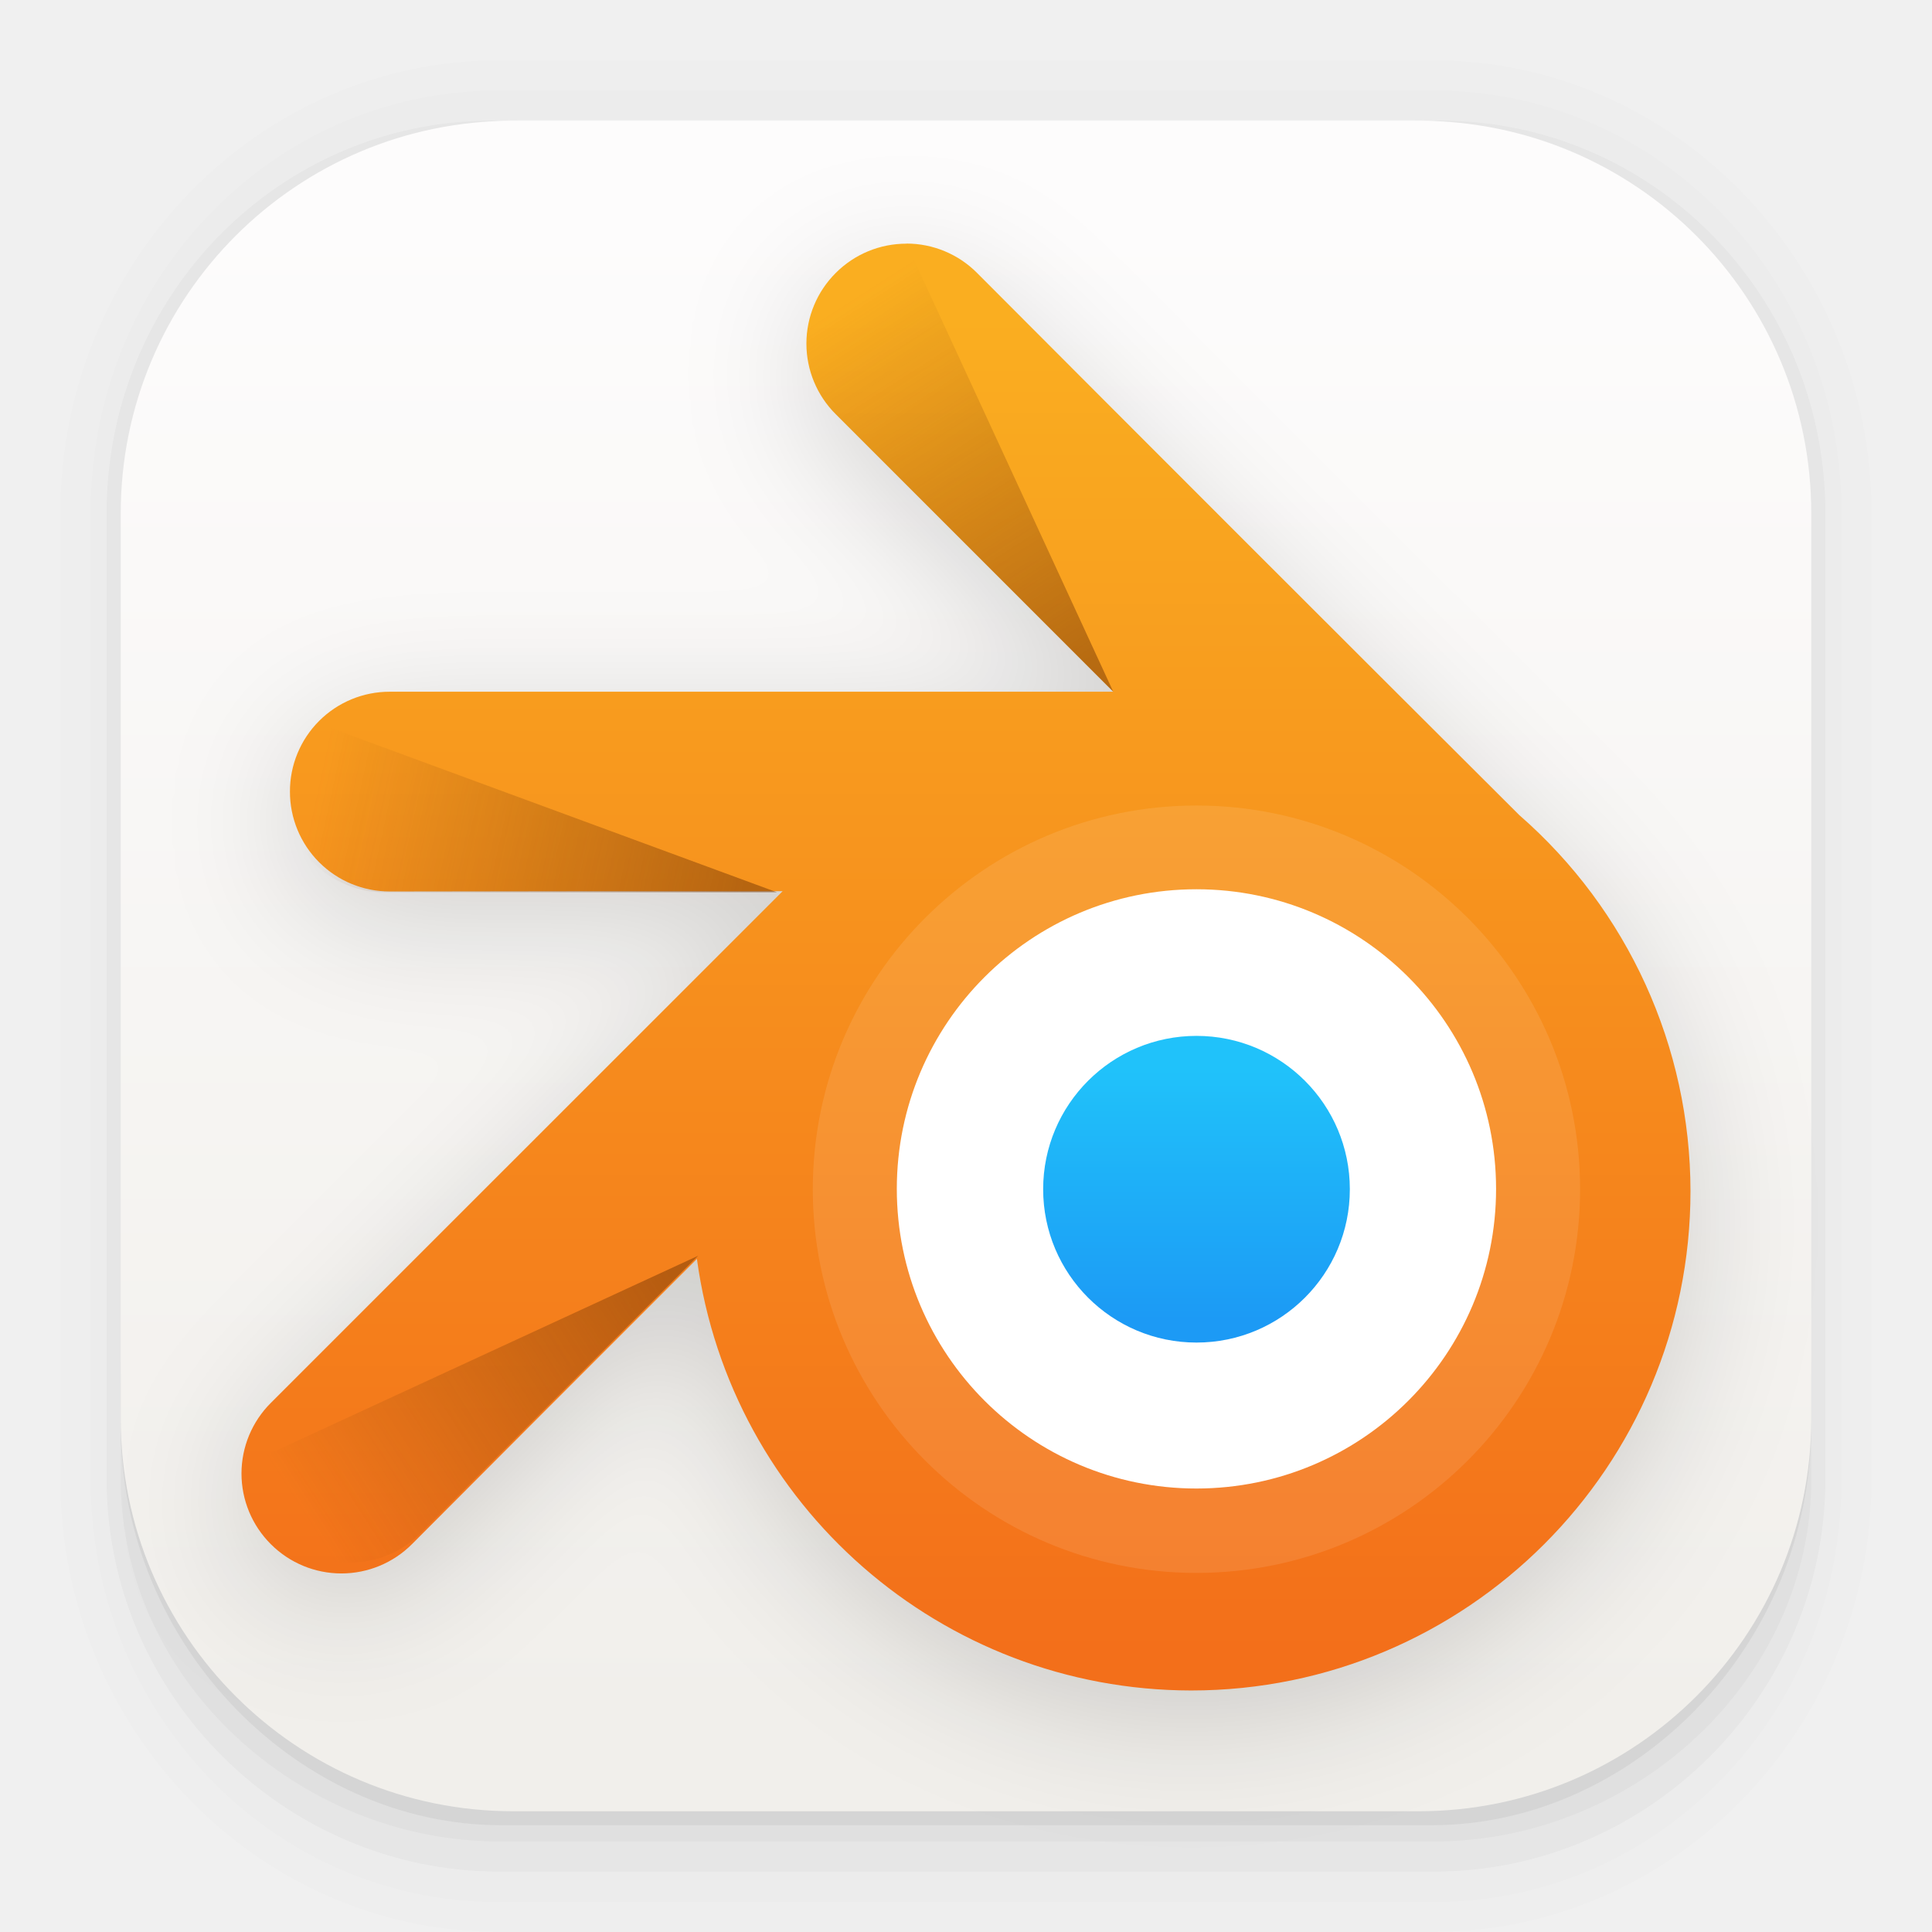
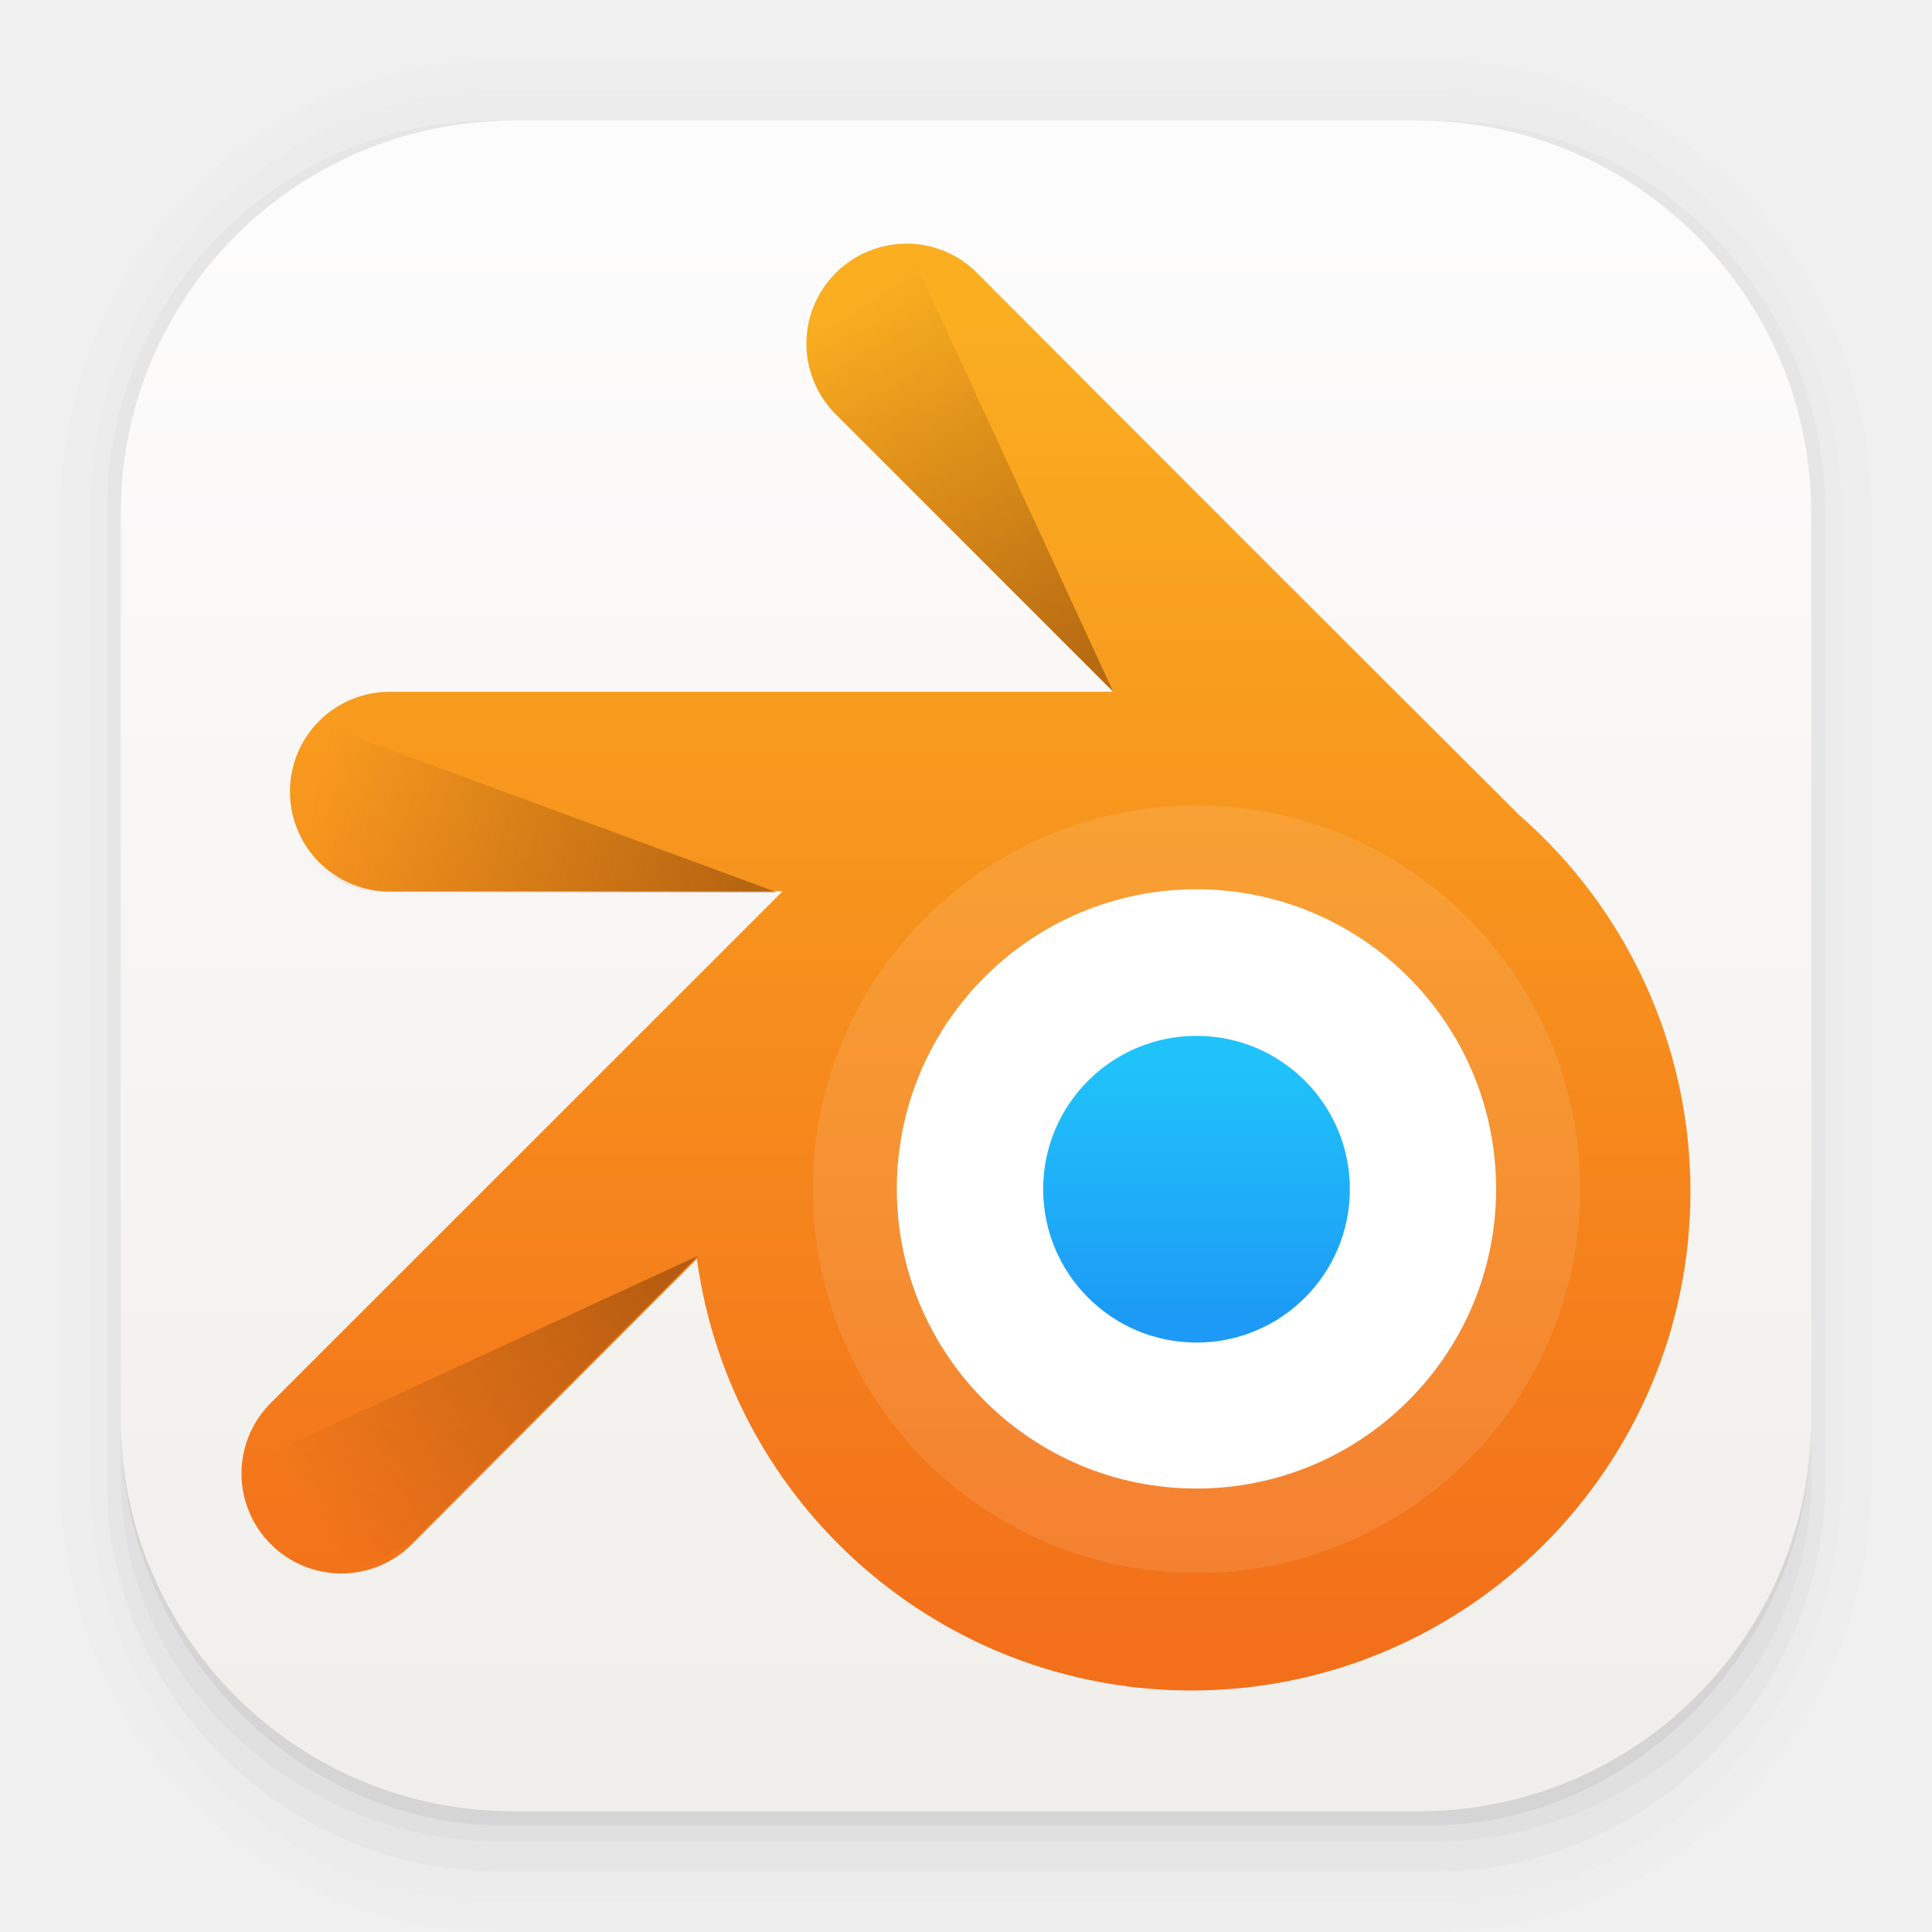
<svg xmlns="http://www.w3.org/2000/svg" xmlns:xlink="http://www.w3.org/1999/xlink" width="64" height="64" version="1.1">
  <defs>
-     <linearGradient id="c-3" x1="196" x2="156.08" y1="124.13" y2="62" gradientTransform="matrix(.21206 0 0 .21206 -4.9847 -6.1965)" gradientUnits="userSpaceOnUse" xlink:href="#b-6" />
+     <linearGradient id="c-3" x1="196" x2="156.08" y1="124.13" y2="62" gradientTransform="matrix(.19574 0 0 .19574 -2.1419 -2.3347)" gradientUnits="userSpaceOnUse" xlink:href="#b-6" />
    <linearGradient id="b-6">
      <stop stop-color="#763704" offset="0" />
      <stop stop-color="#763704" stop-opacity="0" offset="1" />
    </linearGradient>
-     <linearGradient id="d-3" x1="196" x2="156.08" y1="124.13" y2="62" gradientTransform="matrix(.14996 -.14995 .14995 .14996 -23.989 38.844)" gradientUnits="userSpaceOnUse" xlink:href="#b-6" />
-     <linearGradient id="e-5" x1="196" x2="156.08" y1="124.13" y2="62" gradientTransform="matrix(0 -.21206 .21206 0 -4.9637 83.674)" gradientUnits="userSpaceOnUse" xlink:href="#b-6" />
-     <linearGradient id="linearGradient924" x1="10.686" x2="10.686" y1="295.09" y2="281.37" gradientTransform="matrix(3.4896,0,0,3.4896,1.7084,-974.13)" gradientUnits="userSpaceOnUse">
+     <linearGradient id="d-3" x1="196" x2="156.08" y1="124.13" y2="62" gradientTransform="matrix(.13842 -.13841 .13841 .13842 -19.684 39.24)" gradientUnits="userSpaceOnUse" xlink:href="#b-6" />
+     <linearGradient id="e-5" x1="196" x2="156.08" y1="124.13" y2="62" gradientTransform="matrix(0 -.19574 .19574 0 -2.1225 80.621)" gradientUnits="userSpaceOnUse" xlink:href="#b-6" />
+     <linearGradient id="linearGradient924" x1="10.686" x2="10.686" y1="295.09" y2="281.37" gradientTransform="matrix(3.2211 0 0 3.2211 4.0363 -895.8)" gradientUnits="userSpaceOnUse">
      <stop stop-color="#f36f1a" offset="0" />
      <stop stop-color="#faae20" offset="1" />
    </linearGradient>
-     <linearGradient id="linearGradient932" x1="10.929" x2="10.929" y1="291.68" y2="289.11" gradientTransform="matrix(3.4896,0,0,3.4896,1.7084,-974.13)" gradientUnits="userSpaceOnUse">
+     <linearGradient id="linearGradient932" x1="10.929" x2="10.929" y1="291.68" y2="289.11" gradientTransform="matrix(3.2211 0 0 3.2211 4.0363 -895.8)" gradientUnits="userSpaceOnUse">
      <stop stop-color="#1c9af5" offset="0" />
      <stop stop-color="#20c2fa" offset="1" />
    </linearGradient>
    <linearGradient id="linearGradient862-3" x1="7.937" x2="7.937" y1="15.081" y2="1.852" gradientTransform="matrix(3.7795 0 0 3.7795 .00014314 .031541)" gradientUnits="userSpaceOnUse">
      <stop stop-color="#f1efeb" offset="0" />
      <stop stop-color="#fdfcfc" offset="1" />
    </linearGradient>
-     <filter id="filter913" x="-.108" y="-.108" width="1.216" height="1.216" color-interpolation-filters="sRGB">
-       <feGaussianBlur stdDeviation="2.338" />
-     </filter>
  </defs>
  <g transform="scale(3.7796)" shape-rendering="auto">
    <path d="m4.369 0.529c-2.114 0-3.84 1.784-3.84 3.968v8.467c0 2.185 1.726 3.968 3.84 3.968h8.194c2.114 0 3.84-1.784 3.84-3.968v-8.467c0-2.185-1.726-3.968-3.84-3.968zm0.257 0.521h7.681c1.844 0 3.329 1.534 3.329 3.44v7.937c0 1.906-1.485 3.44-3.329 3.44h-7.681c-1.844 0-3.329-1.534-3.329-3.44v-7.937c0-1.906 1.485-3.44 3.329-3.44z" color="#000000" color-rendering="auto" dominant-baseline="auto" image-rendering="auto" opacity=".01" solid-color="#000000" stop-color="#000000" style="font-feature-settings:normal;font-variant-alternates:normal;font-variant-caps:normal;font-variant-east-asian:normal;font-variant-ligatures:normal;font-variant-numeric:normal;font-variant-position:normal;font-variation-settings:normal;inline-size:0;isolation:auto;mix-blend-mode:normal;shape-margin:0;shape-padding:0;text-decoration-color:#000000;text-decoration-line:none;text-decoration-style:solid;text-indent:0;text-orientation:mixed;text-transform:none;white-space:normal" />
    <path d="m4.359 0.794c-1.967 0-3.564 1.653-3.564 3.688v8.5c0 2.035 1.597 3.688 3.564 3.688h8.216c1.967 0 3.564-1.653 3.564-3.688v-8.5c0-2.035-1.598-3.688-3.564-3.688zm0.272 0.256h7.672c1.842 0 3.325 1.534 3.325 3.44v7.937c0 1.906-1.483 3.44-3.325 3.44h-7.672c-1.842 0-3.325-1.534-3.325-3.44v-7.937c0-1.906 1.483-3.44 3.325-3.44z" color="#000000" color-rendering="auto" dominant-baseline="auto" image-rendering="auto" opacity=".01" solid-color="#000000" stop-color="#000000" style="font-feature-settings:normal;font-variant-alternates:normal;font-variant-caps:normal;font-variant-east-asian:normal;font-variant-ligatures:normal;font-variant-numeric:normal;font-variant-position:normal;font-variation-settings:normal;inline-size:0;isolation:auto;mix-blend-mode:normal;shape-margin:0;shape-padding:0;text-decoration-color:#000000;text-decoration-line:none;text-decoration-style:solid;text-indent:0;text-orientation:mixed;text-transform:none;white-space:normal" />
    <path d="m4.31 1.058c-1.866 0-3.375 1.538-3.375 3.439v8.467c0 1.901 1.57 3.439 3.436 3.439h8.2c1.866 0 3.427-1.538 3.427-3.439v-8.467c0-1.901-1.51-3.439-3.376-3.439h-0.097c1.794 0.087 3.214 1.582 3.214 3.432v7.937c0 1.906-1.506 3.44-3.377 3.44h-7.79c-1.871 0-3.377-1.534-3.377-3.44v-7.937c0-1.85 1.42-3.345 3.214-3.432z" color="#000000" color-rendering="auto" dominant-baseline="auto" image-rendering="auto" opacity=".03" solid-color="#000000" stop-color="#000000" style="font-feature-settings:normal;font-variant-alternates:normal;font-variant-caps:normal;font-variant-east-asian:normal;font-variant-ligatures:normal;font-variant-numeric:normal;font-variant-position:normal;font-variation-settings:normal;inline-size:0;isolation:auto;mix-blend-mode:normal;shape-margin:0;shape-padding:0;text-decoration-color:#000000;text-decoration-line:none;text-decoration-style:solid;text-indent:0;text-orientation:mixed;text-transform:none;white-space:normal" />
    <path transform="scale(.26458)" d="m4 46.969v2.031c0 6.648 5.896 12 12.544 12h30.961c6.648 0 12.495-5.352 12.495-12v-1.992c-0.021 7.185-5.81 12.963-13 12.963h-29.998c-7.203 0-13.002-5.799-13.002-13.002z" color="#000000" color-rendering="auto" dominant-baseline="auto" image-rendering="auto" opacity=".03" solid-color="#000000" stop-color="#000000" style="font-feature-settings:normal;font-variant-alternates:normal;font-variant-caps:normal;font-variant-east-asian:normal;font-variant-ligatures:normal;font-variant-numeric:normal;font-variant-position:normal;font-variation-settings:normal;inline-size:0;isolation:auto;mix-blend-mode:normal;shape-margin:0;shape-padding:0;text-decoration-color:#000000;text-decoration-line:none;text-decoration-style:solid;text-indent:0;text-orientation:mixed;text-transform:none;white-space:normal" />
    <path d="m1.058 11.906v0.592c0 1.939 1.573 3.499 3.332 3.499h8.16c1.759 0 3.324-1.561 3.324-3.499v-0.581c-0.006 2.095-1.537 3.78-3.439 3.78h-7.937c-1.906 0-3.44-1.691-3.44-3.792z" color="#000000" color-rendering="auto" dominant-baseline="auto" image-rendering="auto" opacity=".05" solid-color="#000000" stop-color="#000000" style="font-feature-settings:normal;font-variant-alternates:normal;font-variant-caps:normal;font-variant-east-asian:normal;font-variant-ligatures:normal;font-variant-numeric:normal;font-variant-position:normal;font-variation-settings:normal;inline-size:0;isolation:auto;mix-blend-mode:normal;shape-margin:0;shape-padding:0;text-decoration-color:#000000;text-decoration-line:none;text-decoration-style:solid;text-indent:0;text-orientation:mixed;text-transform:none;white-space:normal" />
  </g>
  <rect x="4" y="4" width="56" height="56" rx="13.002" ry="13.002" fill="url(#linearGradient862-3)" stroke-width="3.78" />
-   <g transform="matrix(.92306 0 0 .92306 2.4593 3.385)" stroke-width="3.49">
-     <path d="m29.866 6.162a3.573 3.573 0 0 0-2.537 1.05 3.577 3.577 0 0 0 0 5.07l9.959 9.959h-25.963a3.577 3.577 0 0 0-3.584 3.584 3.577 3.577 0 0 0 3.584 3.584c3.734-0.01 9.028-0.01 14.098-0.01l-18.369 18.366a3.577 3.577 0 0 0 0 5.067 3.577 3.577 0 0 0 5.067 0c2.697-2.708 6.56-6.571 10.225-10.235a17.923 17.923 0 0 0 17.734 15.487c9.896 0 17.923-8.026 17.923-17.923a17.923 17.923 0 0 0-6.142-13.491 8950.5 8950.5 0 0 1-19.461-19.458 3.573 3.573 0 0 0-2.533-1.054zm10.423 29.735a4.184 4.184 0 1 1 0 8.368 4.184 4.184 0 0 1 0-8.368z" filter="url(#filter913)" opacity=".15" />
-     <path d="m29.866 5.078a3.573 3.573 0 0 0-2.537 1.05 3.577 3.577 0 0 0 0 5.07l9.959 9.959h-25.963a3.577 3.577 0 0 0-3.584 3.584 3.577 3.577 0 0 0 3.584 3.584c3.734-0.01 9.028-0.01 14.098-0.01l-18.369 18.366a3.577 3.577 0 0 0 0 5.067 3.577 3.577 0 0 0 5.067 0c2.697-2.708 6.56-6.571 10.225-10.235a17.923 17.923 0 0 0 17.734 15.487c9.896 0 17.923-8.026 17.923-17.923a17.923 17.923 0 0 0-6.142-13.491 8950.5 8950.5 0 0 1-19.461-19.458 3.573 3.573 0 0 0-2.533-1.054zm10.423 29.735a4.184 4.184 0 1 1 0 8.368 4.184 4.184 0 0 1 0-8.368z" fill="url(#linearGradient924)" />
-     <path d="m40.275 25.241a13.77 13.77 0 0 0-13.77 13.77 13.77 13.77 0 0 0 13.77 13.77 13.77 13.77 0 0 0 13.766-13.77 13.77 13.77 0 0 0-13.766-13.77zm0 8.386a5.384 5.384 0 0 1 5.384 5.384 5.384 5.384 0 0 1-5.384 5.384 5.384 5.384 0 0 1-5.388-5.384 5.384 5.384 0 0 1 5.388-5.384z" fill="#fff" fill-opacity=".099" />
-     <path d="m40.275 28.246a10.755 10.755 0 0 0-10.755 10.751 10.755 10.755 0 0 0 10.755 10.755 10.755 10.755 0 0 0 10.751-10.755 10.755 10.755 0 0 0-10.751-10.751zm0 6.546a4.205 4.205 0 0 1 4.205 4.205 4.205 4.205 0 0 1-4.205 4.205 4.205 4.205 0 0 1-4.208-4.205 4.205 4.205 0 0 1 4.208-4.205z" fill="#fff" />
-     <circle cx="40.275" cy="39.011" r="5.503" color="#000000" display="block" fill="url(#linearGradient932)" overflow="visible" style="isolation:auto;mix-blend-mode:normal" paint-order="fill markers stroke" />
-     <path d="m29.866 5.078a3.573 3.573 0 0 0-2.537 1.05 3.577 3.577 0 0 0 0 5.07l9.959 9.959-7.422-16.084z" fill="url(#c-3)" opacity=".5" />
-     <path d="m8.597 22.233a3.573 3.573 0 0 0-1.047 2.537 3.577 3.577 0 0 0 3.584 3.584h14.084z" fill="url(#d-3)" opacity=".5" />
-     <path d="m6.308 48.824c0 0.914 0.352 1.832 1.054 2.533a3.577 3.577 0 0 0 5.07 0l9.959-9.959z" fill="url(#e-5)" opacity=".5" />
+   <g stroke-width="3.221">
+     <path d="m30.027 8.073a3.298 3.298 0 0 0-2.342 0.97 3.302 3.302 0 0 0 0 4.68l9.193 9.193h-23.965a3.302 3.302 0 0 0-3.308 3.308 3.302 3.302 0 0 0 3.308 3.308c3.447-0.01 8.333-0.01 13.013-0.01l-16.956 16.953a3.302 3.302 0 0 0 0 4.677 3.302 3.302 0 0 0 4.677 0c2.49-2.5 6.056-6.065 9.438-9.447a16.544 16.544 0 0 0 16.37 14.295c9.135 0 16.544-7.409 16.544-16.544a16.544 16.544 0 0 0-5.669-12.453 8261.8 8261.8 0 0 1-17.964-17.961 3.298 3.298 0 0 0-2.338-0.973zm9.621 27.447a3.862 3.862 0 1 1 0 7.724 3.862 3.862 0 0 1 0-7.724z" fill="url(#linearGradient924)" />
+     <path d="m39.636 26.684a12.711 12.711 0 0 0-12.711 12.711 12.711 12.711 0 0 0 12.711 12.711 12.711 12.711 0 0 0 12.707-12.711 12.711 12.711 0 0 0-12.707-12.711zm0 7.74a4.97 4.97 0 0 1 4.97 4.97 4.97 4.97 0 0 1-4.97 4.97 4.97 4.97 0 0 1-4.973-4.97 4.97 4.97 0 0 1 4.973-4.97z" fill="#fff" fill-opacity=".099" />
+     <path d="m39.636 29.458a9.928 9.928 0 0 0-9.928 9.924 9.928 9.928 0 0 0 9.928 9.928 9.928 9.928 0 0 0 9.924-9.928 9.928 9.928 0 0 0-9.924-9.924zm0 6.043a3.881 3.881 0 0 1 3.881 3.881 3.881 3.881 0 0 1-3.881 3.881 3.881 3.881 0 0 1-3.885-3.881 3.881 3.881 0 0 1 3.885-3.881z" fill="#fff" />
+     <circle cx="39.636" cy="39.394" r="5.08" color="#000000" display="block" fill="url(#linearGradient932)" overflow="visible" style="isolation:auto;mix-blend-mode:normal" paint-order="fill markers stroke" />
+     <path d="m30.027 8.073a3.298 3.298 0 0 0-2.342 0.97 3.302 3.302 0 0 0 0 4.68l9.193 9.193-6.851-14.846z" fill="url(#c-3)" opacity=".5" />
+     <path d="m10.395 23.907a3.298 3.298 0 0 0-0.966 2.342 3.302 3.302 0 0 0 3.308 3.308h13z" fill="url(#d-3)" opacity=".5" />
+     <path d="m8.282 48.452c0 0.844 0.325 1.691 0.973 2.338a3.302 3.302 0 0 0 4.68 0l9.193-9.193z" fill="url(#e-5)" opacity=".5" />
  </g>
</svg>
